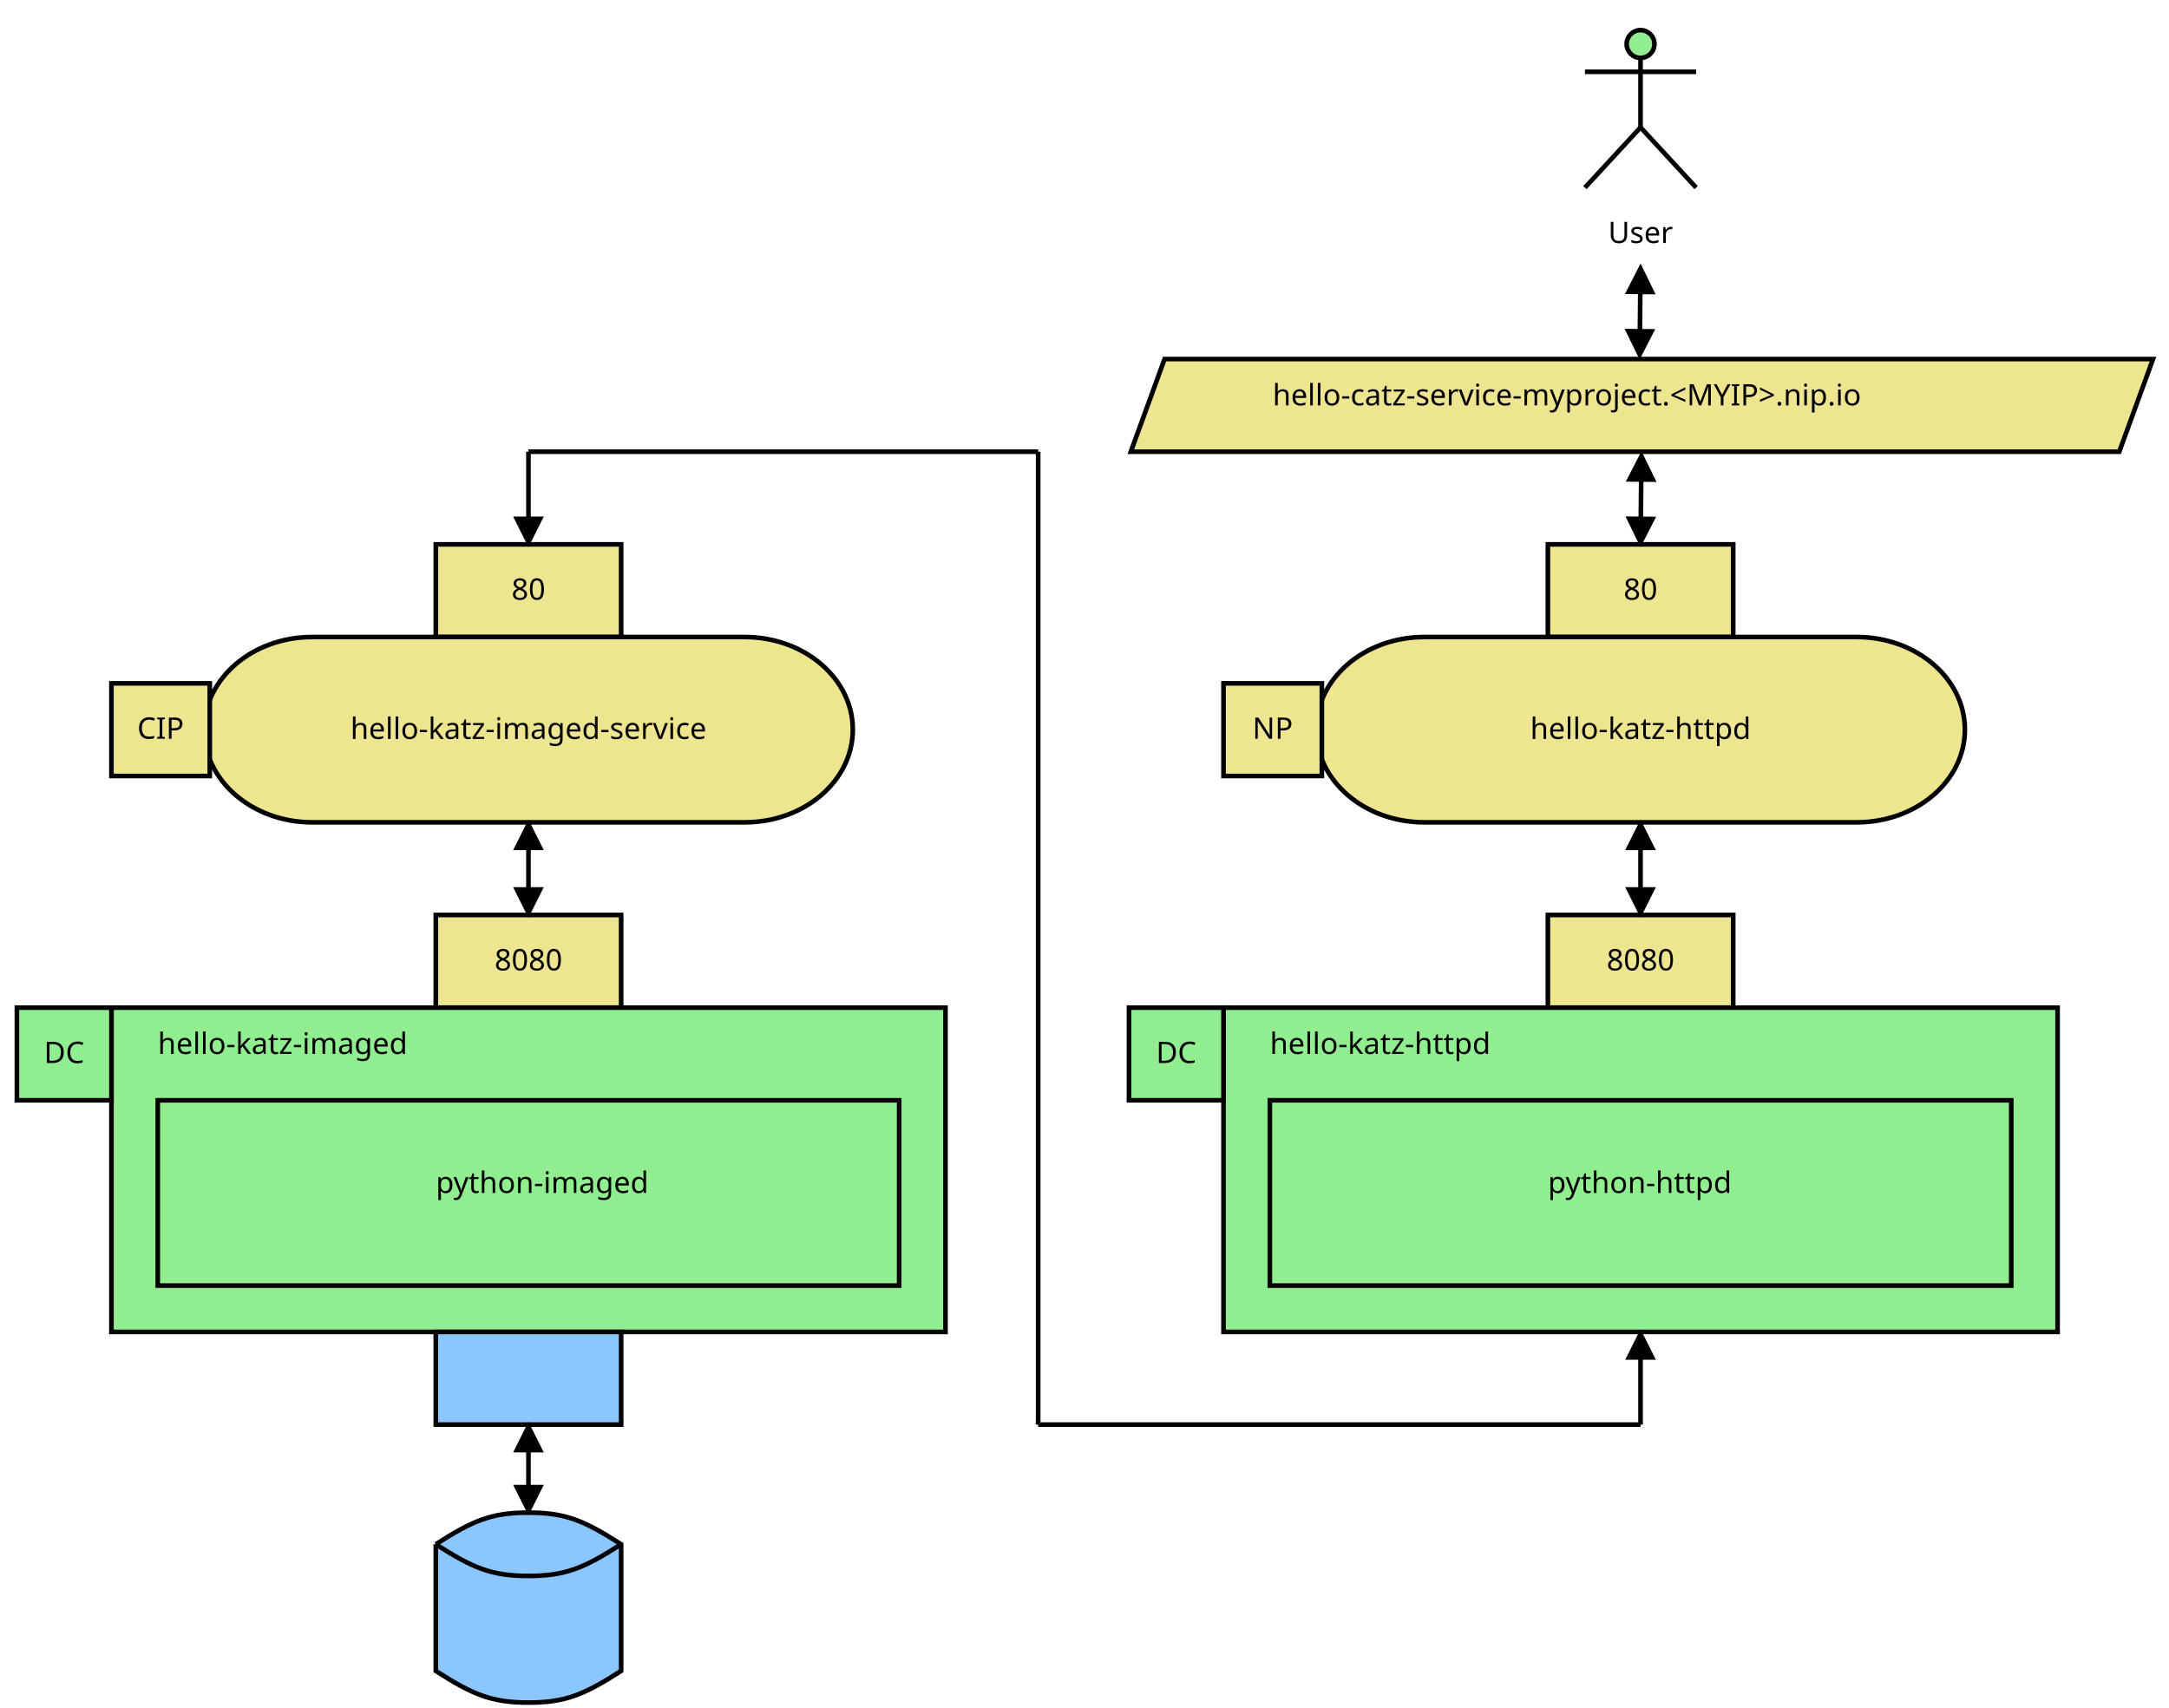
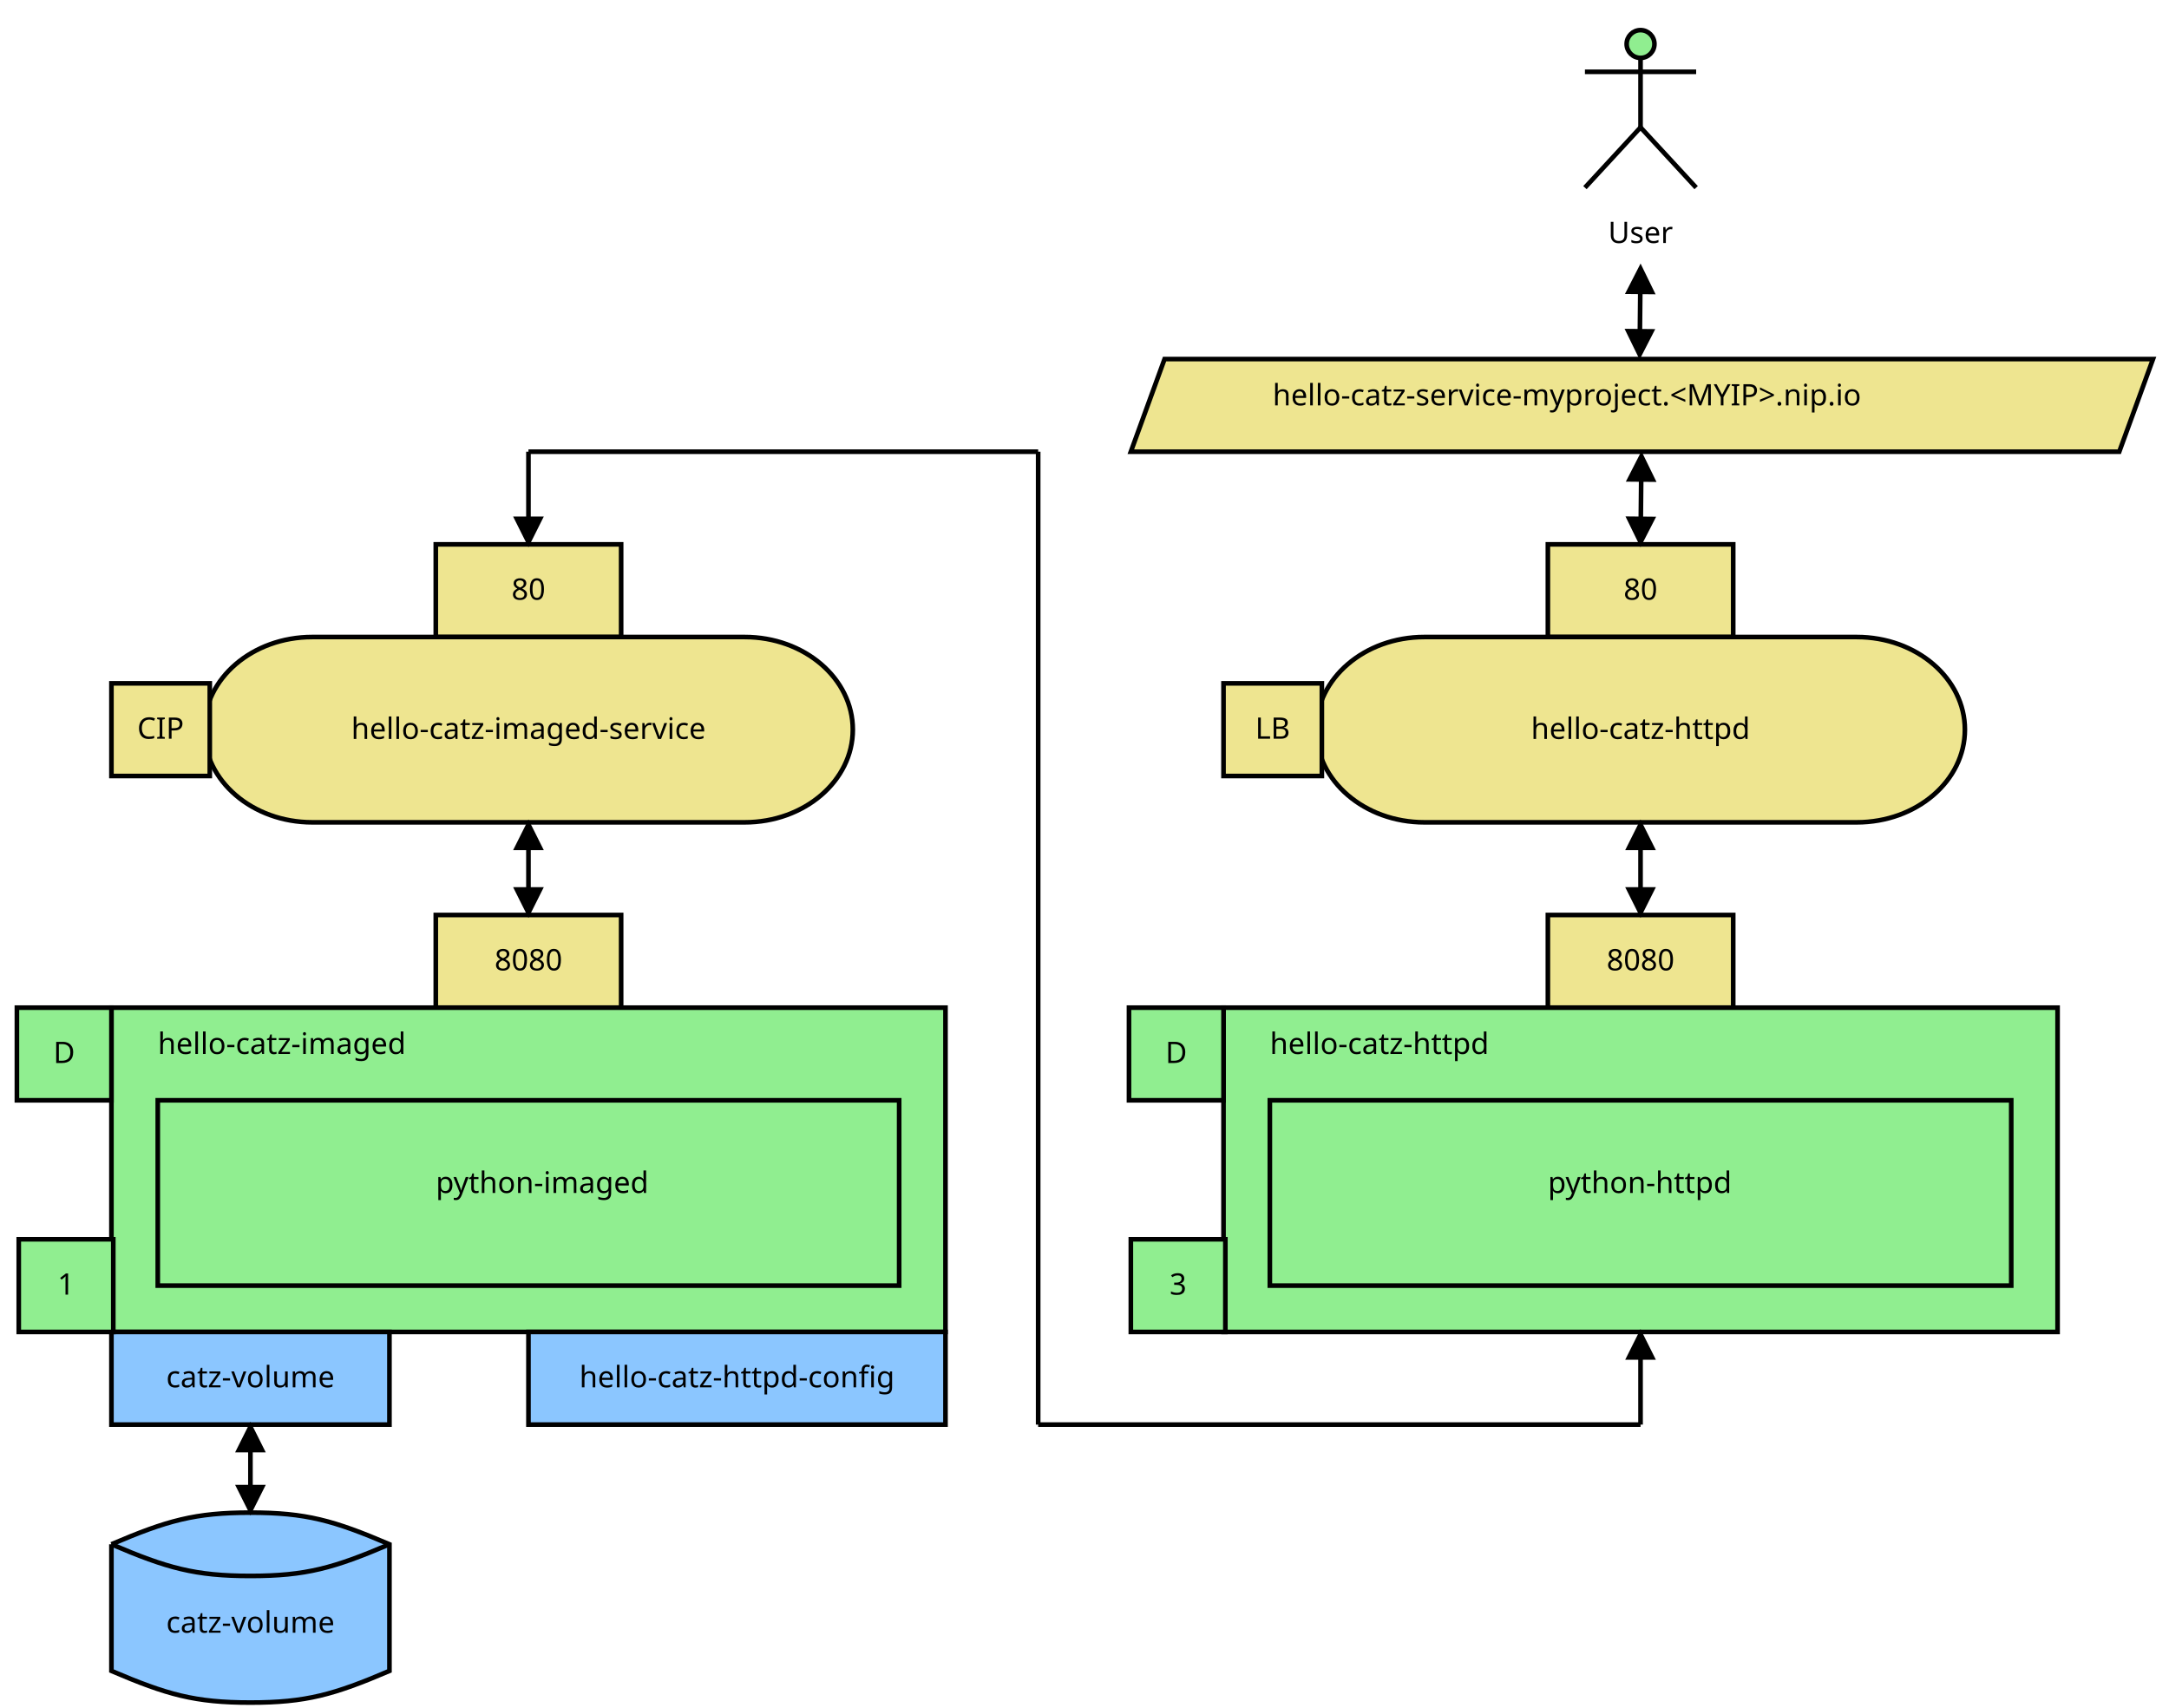
<svg xmlns="http://www.w3.org/2000/svg" width="47cm" height="37cm" viewBox="398 5 924 737">
  <g>
    <polygon style="fill: #eee590" points="894.559,160 1321.19,160 1306.63,200 880,200 " />
    <polygon style="fill: none; fill-opacity:0; stroke-width: 2; stroke: #000000" points="894.559,160 1321.19,160 1306.63,200 880,200 " />
    <text font-size="12.8" style="fill: #000000;text-anchor:middle;font-family:sans-serif;font-style:normal;font-weight:normal" x="1100.6" y="183.9">
      <tspan x="1100.6" y="183.9" />
    </text>
  </g>
  <text font-size="12.8" style="fill: #000000;text-anchor:start;font-family:sans-serif;font-style:normal;font-weight:normal" x="941.191" y="180">
    <tspan x="941.191" y="180">hello-catz-service-myproject.&lt;MYIP&gt;.nip.io</tspan>
  </text>
  <g>
    <rect style="fill: #eee590" x="1060" y="240" width="80" height="40" />
    <rect style="fill: none; fill-opacity:0; stroke-width: 2; stroke: #000000" x="1060" y="240" width="80" height="40" />
    <text font-size="12.8" style="fill: #000000;text-anchor:middle;font-family:sans-serif;font-style:normal;font-weight:normal" x="1100" y="263.9">
      <tspan x="1100" y="263.9">80</tspan>
    </text>
  </g>
  <g>
    <path style="fill: #eee590" d="M 1006.67 280 L 1193.33,280 C 1219.11,280 1240,297.909 1240,320 C 1240,342.091 1219.11,360 1193.33,360 L 1006.67,360 C 980.893,360 960,342.091 960,320 C 960,297.909 980.893,280 1006.67,280z" />
    <path style="fill: none; fill-opacity:0; stroke-width: 2; stroke: #000000" d="M 1006.67 280 L 1193.33,280 C 1219.11,280 1240,297.909 1240,320 C 1240,342.091 1219.11,360 1193.33,360 L 1006.67,360 C 980.893,360 960,342.091 960,320 C 960,297.909 980.893,280 1006.67,280" />
    <text font-size="12.8" style="fill: #000000;text-anchor:middle;font-family:sans-serif;font-style:normal;font-weight:normal" x="1100" y="324">
-       <tspan x="1100" y="324">hello-katz-httpd</tspan>
+       <tspan x="1100" y="324">hello-catz-httpd</tspan>
    </text>
  </g>
  <g>
    <rect style="fill: #eee590" x="920" y="300" width="42.45" height="40" />
    <rect style="fill: none; fill-opacity:0; stroke-width: 2; stroke: #000000" x="920" y="300" width="42.45" height="40" />
    <text font-size="12.8" style="fill: #000000;text-anchor:middle;font-family:sans-serif;font-style:normal;font-weight:normal" x="941.225" y="323.9">
-       <tspan x="941.225" y="323.9">NP</tspan>
+       <tspan x="941.225" y="323.9">LB</tspan>
    </text>
  </g>
  <g>
    <rect style="fill: #eee590" x="1060" y="400" width="80" height="40" />
    <rect style="fill: none; fill-opacity:0; stroke-width: 2; stroke: #000000" x="1060" y="400" width="80" height="40" />
    <text font-size="12.8" style="fill: #000000;text-anchor:middle;font-family:sans-serif;font-style:normal;font-weight:normal" x="1100" y="423.9">
      <tspan x="1100" y="423.9">8080</tspan>
    </text>
  </g>
  <g>
    <rect style="fill: #90ee90" x="920" y="440" width="360" height="140" />
    <rect style="fill: none; fill-opacity:0; stroke-width: 2; stroke: #000000" x="920" y="440" width="360" height="140" />
    <text font-size="12.8" style="fill: #000000;text-anchor:middle;font-family:sans-serif;font-style:normal;font-weight:normal" x="1100" y="513.9">
      <tspan x="1100" y="513.9" />
    </text>
  </g>
  <text font-size="12.8" style="fill: #000000;text-anchor:start;font-family:sans-serif;font-style:normal;font-weight:normal" x="940" y="460">
-     <tspan x="940" y="460">hello-katz-httpd</tspan>
+     <tspan x="940" y="460">hello-catz-httpd</tspan>
  </text>
  <g>
    <rect style="fill: #90ee90" x="940" y="480" width="320" height="80" />
    <rect style="fill: none; fill-opacity:0; stroke-width: 2; stroke: #000000" x="940" y="480" width="320" height="80" />
  </g>
  <text font-size="12.8" style="fill: #000000;text-anchor:start;font-family:sans-serif;font-style:normal;font-weight:normal" x="1100" y="520">
    <tspan x="1100" y="520" />
  </text>
  <text font-size="12.8" style="fill: #000000;text-anchor:start;font-family:sans-serif;font-style:normal;font-weight:normal" x="1060" y="520">
    <tspan x="1060" y="520">python-httpd</tspan>
  </text>
  <g>
    <rect style="fill: #90ee90" x="879.2" y="440" width="40.8" height="40" />
    <rect style="fill: none; fill-opacity:0; stroke-width: 2; stroke: #000000" x="879.2" y="440" width="40.8" height="40" />
    <text font-size="12.8" style="fill: #000000;text-anchor:middle;font-family:sans-serif;font-style:normal;font-weight:normal" x="899.6" y="463.9">
-       <tspan x="899.6" y="463.9">DC</tspan>
+       <tspan x="899.6" y="463.9">D</tspan>
    </text>
  </g>
  <g>
    <rect style="fill: #eee590" x="580" y="240" width="80" height="40" />
    <rect style="fill: none; fill-opacity:0; stroke-width: 2; stroke: #000000" x="580" y="240" width="80" height="40" />
    <text font-size="12.8" style="fill: #000000;text-anchor:middle;font-family:sans-serif;font-style:normal;font-weight:normal" x="620" y="263.9">
      <tspan x="620" y="263.9">80</tspan>
    </text>
  </g>
  <g>
    <path style="fill: #eee590" d="M 526.667 280 L 713.333,280 C 739.107,280 760,297.909 760,320 C 760,342.091 739.107,360 713.333,360 L 526.667,360 C 500.893,360 480,342.091 480,320 C 480,297.909 500.893,280 526.667,280z" />
    <path style="fill: none; fill-opacity:0; stroke-width: 2; stroke: #000000" d="M 526.667 280 L 713.333,280 C 739.107,280 760,297.909 760,320 C 760,342.091 739.107,360 713.333,360 L 526.667,360 C 500.893,360 480,342.091 480,320 C 480,297.909 500.893,280 526.667,280" />
    <text font-size="12.8" style="fill: #000000;text-anchor:middle;font-family:sans-serif;font-style:normal;font-weight:normal" x="620" y="324">
-       <tspan x="620" y="324">hello-katz-imaged-service</tspan>
+       <tspan x="620" y="324">hello-catz-imaged-service</tspan>
    </text>
  </g>
  <g>
    <rect style="fill: #eee590" x="440" y="300" width="42.45" height="40" />
    <rect style="fill: none; fill-opacity:0; stroke-width: 2; stroke: #000000" x="440" y="300" width="42.45" height="40" />
    <text font-size="12.8" style="fill: #000000;text-anchor:middle;font-family:sans-serif;font-style:normal;font-weight:normal" x="461.225" y="323.9">
      <tspan x="461.225" y="323.9">CIP</tspan>
    </text>
  </g>
  <text font-size="12.8" style="fill: #000000;text-anchor:start;font-family:sans-serif;font-style:normal;font-weight:normal" x="620" y="320">
    <tspan x="620" y="320" />
  </text>
  <text font-size="12.8" style="fill: #000000;text-anchor:start;font-family:sans-serif;font-style:normal;font-weight:normal" x="941.225" y="320">
    <tspan x="941.225" y="320" />
  </text>
  <g>
    <rect style="fill: #eee590" x="580" y="400" width="80" height="40" />
    <rect style="fill: none; fill-opacity:0; stroke-width: 2; stroke: #000000" x="580" y="400" width="80" height="40" />
    <text font-size="12.8" style="fill: #000000;text-anchor:middle;font-family:sans-serif;font-style:normal;font-weight:normal" x="620" y="423.9">
      <tspan x="620" y="423.9">8080</tspan>
    </text>
  </g>
  <g>
    <rect style="fill: #90ee90" x="440" y="440" width="360" height="140" />
    <rect style="fill: none; fill-opacity:0; stroke-width: 2; stroke: #000000" x="440" y="440" width="360" height="140" />
    <text font-size="12.8" style="fill: #000000;text-anchor:middle;font-family:sans-serif;font-style:normal;font-weight:normal" x="620" y="513.9">
      <tspan x="620" y="513.9" />
    </text>
  </g>
  <text font-size="12.8" style="fill: #000000;text-anchor:start;font-family:sans-serif;font-style:normal;font-weight:normal" x="460" y="460">
-     <tspan x="460" y="460">hello-katz-imaged</tspan>
+     <tspan x="460" y="460">hello-catz-imaged</tspan>
  </text>
  <g>
    <rect style="fill: #90ee90" x="460" y="480" width="320" height="80" />
    <rect style="fill: none; fill-opacity:0; stroke-width: 2; stroke: #000000" x="460" y="480" width="320" height="80" />
  </g>
  <text font-size="12.8" style="fill: #000000;text-anchor:start;font-family:sans-serif;font-style:normal;font-weight:normal" x="620" y="520">
    <tspan x="620" y="520" />
  </text>
  <text font-size="12.8" style="fill: #000000;text-anchor:start;font-family:sans-serif;font-style:normal;font-weight:normal" x="580" y="520">
    <tspan x="580" y="520">python-imaged</tspan>
  </text>
  <g>
    <rect style="fill: #90ee90" x="399.2" y="440" width="40.8" height="40" />
    <rect style="fill: none; fill-opacity:0; stroke-width: 2; stroke: #000000" x="399.2" y="440" width="40.8" height="40" />
    <text font-size="12.8" style="fill: #000000;text-anchor:middle;font-family:sans-serif;font-style:normal;font-weight:normal" x="419.6" y="463.9">
-       <tspan x="419.6" y="463.9">DC</tspan>
+       <tspan x="419.6" y="463.9">D</tspan>
    </text>
  </g>
  <text font-size="12.8" style="fill: #000000;text-anchor:start;font-family:sans-serif;font-style:normal;font-weight:normal" x="540" y="460">
    <tspan x="540" y="460" />
  </text>
  <g>
-     <rect style="fill: #8bc6ff" x="580" y="580" width="80" height="40" />
-     <rect style="fill: none; fill-opacity:0; stroke-width: 2; stroke: #000000" x="580" y="580" width="80" height="40" />
-     <text font-size="12.8" style="fill: #000000;text-anchor:middle;font-family:sans-serif;font-style:normal;font-weight:normal" x="620" y="603.9">
-       <tspan x="620" y="603.9" />
-     </text>
-   </g>
-   <g>
-     <path style="fill: #8bc6ff" d="M 580 671.667 C 596,661.417 604,658 620,658 C 636,658 644,661.417 660,671.667 L 660,726.333 C 644,736.583 636,740 620,740 C 604,740 596,736.583 580,726.333 L 580,671.667z" />
-     <path style="fill: none; fill-opacity:0; stroke-width: 2; stroke: #000000" d="M 580 671.667 C 596,661.417 604,658 620,658 C 636,658 644,661.417 660,671.667 L 660,726.333 C 644,736.583 636,740 620,740 C 604,740 596,736.583 580,726.333 L 580,671.667" />
-     <path style="fill: none; fill-opacity:0; stroke-width: 2; stroke: #000000" d="M 580 671.667 C 596,681.917 604,685.333 620,685.333 C 636,685.333 644,681.917 660,671.667" />
-     <text font-size="12.8" style="fill: #000000;text-anchor:middle;font-family:sans-serif;font-style:normal;font-weight:normal" x="620" y="709.833">
-       <tspan x="620" y="709.833" />
+     <rect style="fill: #8bc6ff" x="440" y="580" width="120" height="40" />
+     <rect style="fill: none; fill-opacity:0; stroke-width: 2; stroke: #000000" x="440" y="580" width="120" height="40" />
+     <text font-size="12.8" style="fill: #000000;text-anchor:middle;font-family:sans-serif;font-style:normal;font-weight:normal" x="500" y="603.9">
+       <tspan x="500" y="603.9">catz-volume</tspan>
+     </text>
+   </g>
+   <g>
+     <path style="fill: #8bc6ff" d="M 440 671.667 C 464,661.417 476,658 500,658 C 524,658 536,661.417 560,671.667 L 560,726.333 C 536,736.583 524,740 500,740 C 476,740 464,736.583 440,726.333 L 440,671.667z" />
+     <path style="fill: none; fill-opacity:0; stroke-width: 2; stroke: #000000" d="M 440 671.667 C 464,661.417 476,658 500,658 C 524,658 536,661.417 560,671.667 L 560,726.333 C 536,736.583 524,740 500,740 C 476,740 464,736.583 440,726.333 L 440,671.667" />
+     <path style="fill: none; fill-opacity:0; stroke-width: 2; stroke: #000000" d="M 440 671.667 C 464,681.917 476,685.333 500,685.333 C 524,685.333 536,681.917 560,671.667" />
+     <text font-size="12.8" style="fill: #000000;text-anchor:middle;font-family:sans-serif;font-style:normal;font-weight:normal" x="500" y="709.833">
+       <tspan x="500" y="709.833">catz-volume</tspan>
    </text>
  </g>
  <g>
    <line style="fill: none; fill-opacity:0; stroke-width: 2; stroke: #000000" x1="1100.28" y1="211.991" x2="1100.11" y2="229.001" />
    <polygon style="fill: #000000" points="1105.28,212.04 1100.38,201.991 1095.28,211.941 " />
    <polygon style="fill: none; fill-opacity:0; stroke-width: 2; stroke: #000000" points="1105.28,212.04 1100.38,201.991 1095.28,211.941 " />
    <polygon style="fill: #000000" points="1095.11,228.951 1100.01,239 1105.11,229.05 " />
    <polygon style="fill: none; fill-opacity:0; stroke-width: 2; stroke: #000000" points="1095.11,228.951 1100.01,239 1105.11,229.05 " />
  </g>
  <g>
    <line style="fill: none; fill-opacity:0; stroke-width: 2; stroke: #000000" x1="1100" y1="371" x2="1100" y2="389" />
    <polygon style="fill: #000000" points="1105,371 1100,361 1095,371 " />
    <polygon style="fill: none; fill-opacity:0; stroke-width: 2; stroke: #000000" points="1105,371 1100,361 1095,371 " />
    <polygon style="fill: #000000" points="1095,389 1100,399 1105,389 " />
    <polygon style="fill: none; fill-opacity:0; stroke-width: 2; stroke: #000000" points="1095,389 1100,399 1105,389 " />
  </g>
  <g>
    <line style="fill: none; fill-opacity:0; stroke-width: 2; stroke: #000000" x1="1100" y1="591" x2="1100" y2="620" />
    <polygon style="fill: #000000" points="1105,591 1100,581 1095,591 " />
    <polygon style="fill: none; fill-opacity:0; stroke-width: 2; stroke: #000000" points="1105,591 1100,581 1095,591 " />
  </g>
  <line style="fill: none; fill-opacity:0; stroke-width: 2; stroke: #000000" x1="1100" y1="620" x2="1100" y2="620" />
  <line style="fill: none; fill-opacity:0; stroke-width: 2; stroke: #000000" x1="840" y1="620" x2="1100" y2="620" />
  <line style="fill: none; fill-opacity:0; stroke-width: 2; stroke: #000000" x1="840" y1="200" x2="840" y2="620" />
  <line style="fill: none; fill-opacity:0; stroke-width: 2; stroke: #000000" x1="620" y1="200" x2="840" y2="200" />
  <g>
    <line style="fill: none; fill-opacity:0; stroke-width: 2; stroke: #000000" x1="620" y1="200" x2="620" y2="229" />
    <polygon style="fill: #000000" points="615,229 620,239 625,229 " />
    <polygon style="fill: none; fill-opacity:0; stroke-width: 2; stroke: #000000" points="615,229 620,239 625,229 " />
  </g>
  <g>
    <line style="fill: none; fill-opacity:0; stroke-width: 2; stroke: #000000" x1="620" y1="371" x2="620" y2="389" />
    <polygon style="fill: #000000" points="625,371 620,361 615,371 " />
    <polygon style="fill: none; fill-opacity:0; stroke-width: 2; stroke: #000000" points="625,371 620,361 615,371 " />
    <polygon style="fill: #000000" points="615,389 620,399 625,389 " />
    <polygon style="fill: none; fill-opacity:0; stroke-width: 2; stroke: #000000" points="615,389 620,399 625,389 " />
  </g>
  <g>
-     <line style="fill: none; fill-opacity:0; stroke-width: 2; stroke: #000000" x1="620" y1="631" x2="620" y2="647" />
-     <polygon style="fill: #000000" points="625,631 620,621 615,631 " />
-     <polygon style="fill: none; fill-opacity:0; stroke-width: 2; stroke: #000000" points="625,631 620,621 615,631 " />
-     <polygon style="fill: #000000" points="615,647 620,657 625,647 " />
-     <polygon style="fill: none; fill-opacity:0; stroke-width: 2; stroke: #000000" points="615,647 620,657 625,647 " />
+     <line style="fill: none; fill-opacity:0; stroke-width: 2; stroke: #000000" x1="500" y1="631" x2="500" y2="647" />
+     <polygon style="fill: #000000" points="505,631 500,621 495,631 " />
+     <polygon style="fill: none; fill-opacity:0; stroke-width: 2; stroke: #000000" points="505,631 500,621 495,631 " />
+     <polygon style="fill: #000000" points="495,647 500,657 505,647 " />
+     <polygon style="fill: none; fill-opacity:0; stroke-width: 2; stroke: #000000" points="495,647 500,657 505,647 " />
  </g>
  <text font-size="12.8" style="fill: #000000;text-anchor:start;font-family:sans-serif;font-style:normal;font-weight:normal" x="1080" y="180">
    <tspan x="1080" y="180" />
  </text>
  <g>
    <ellipse style="fill: #90ee90" cx="1100" cy="24" rx="6" ry="6" />
    <ellipse style="fill: none; fill-opacity:0; stroke-width: 2; stroke: #000000" cx="1100" cy="24" rx="6" ry="6" />
    <line style="fill: none; fill-opacity:0; stroke-width: 2; stroke: #000000" x1="1076" y1="36" x2="1124" y2="36" />
    <line style="fill: none; fill-opacity:0; stroke-width: 2; stroke: #000000" x1="1100" y1="30" x2="1100" y2="60" />
    <line style="fill: none; fill-opacity:0; stroke-width: 2; stroke: #000000" x1="1100" y1="60" x2="1076" y2="86" />
    <line style="fill: none; fill-opacity:0; stroke-width: 2; stroke: #000000" x1="1100" y1="60" x2="1124" y2="86" />
    <text font-size="12.8" style="fill: #000000;text-anchor:middle;font-family:sans-serif;font-style:normal;font-weight:normal" x="1100" y="109.9">
      <tspan x="1100" y="109.9">User</tspan>
    </text>
  </g>
  <g>
    <line style="fill: none; fill-opacity:0; stroke-width: 2; stroke: #000000" x1="1099.89" y1="130.999" x2="1099.72" y2="148.009" />
    <polygon style="fill: #000000" points="1104.89,131.049 1099.99,121 1094.89,130.95 " />
    <polygon style="fill: none; fill-opacity:0; stroke-width: 2; stroke: #000000" points="1104.89,131.049 1099.99,121 1094.89,130.95 " />
    <polygon style="fill: #000000" points="1094.72,147.96 1099.62,158.009 1104.72,148.059 " />
    <polygon style="fill: none; fill-opacity:0; stroke-width: 2; stroke: #000000" points="1094.72,147.96 1099.62,158.009 1104.72,148.059 " />
  </g>
+   <text font-size="12.8" style="fill: #000000;text-anchor:start;font-family:sans-serif;font-style:normal;font-weight:normal" x="941.225" y="320">
+     <tspan x="941.225" y="320" />
+   </text>
+   <text font-size="12.8" style="fill: #000000;text-anchor:start;font-family:sans-serif;font-style:normal;font-weight:normal" x="500" y="600">
+     <tspan x="500" y="600" />
+   </text>
+   <text font-size="12.8" style="fill: #000000;text-anchor:start;font-family:sans-serif;font-style:normal;font-weight:normal" x="500" y="699">
+     <tspan x="500" y="699" />
+   </text>
+   <text font-size="12.8" style="fill: #000000;text-anchor:start;font-family:sans-serif;font-style:normal;font-weight:normal" x="899.6" y="460">
+     <tspan x="899.6" y="460" />
+   </text>
+   <g>
+     <rect style="fill: #90ee90" x="400" y="540" width="40.8" height="40" />
+     <rect style="fill: none; fill-opacity:0; stroke-width: 2; stroke: #000000" x="400" y="540" width="40.8" height="40" />
+     <text font-size="12.8" style="fill: #000000;text-anchor:middle;font-family:sans-serif;font-style:normal;font-weight:normal" x="420.4" y="563.9">
+       <tspan x="420.4" y="563.9">1</tspan>
+     </text>
+   </g>
+   <g>
+     <rect style="fill: #90ee90" x="880" y="540" width="40.8" height="40" />
+     <rect style="fill: none; fill-opacity:0; stroke-width: 2; stroke: #000000" x="880" y="540" width="40.8" height="40" />
+     <text font-size="12.8" style="fill: #000000;text-anchor:middle;font-family:sans-serif;font-style:normal;font-weight:normal" x="900.4" y="563.9">
+       <tspan x="900.4" y="563.9">3</tspan>
+     </text>
+   </g>
+   <g>
+     <rect style="fill: #8bc6ff" x="620" y="580" width="180" height="40" />
+     <rect style="fill: none; fill-opacity:0; stroke-width: 2; stroke: #000000" x="620" y="580" width="180" height="40" />
+     <text font-size="12.8" style="fill: #000000;text-anchor:middle;font-family:sans-serif;font-style:normal;font-weight:normal" x="710" y="603.9">
+       <tspan x="710" y="603.9">hello-catz-httpd-config</tspan>
+     </text>
+   </g>
+   <text font-size="12.8" style="fill: #000000;text-anchor:start;font-family:sans-serif;font-style:normal;font-weight:normal" x="520" y="460">
+     <tspan x="520" y="460" />
+   </text>
</svg>
